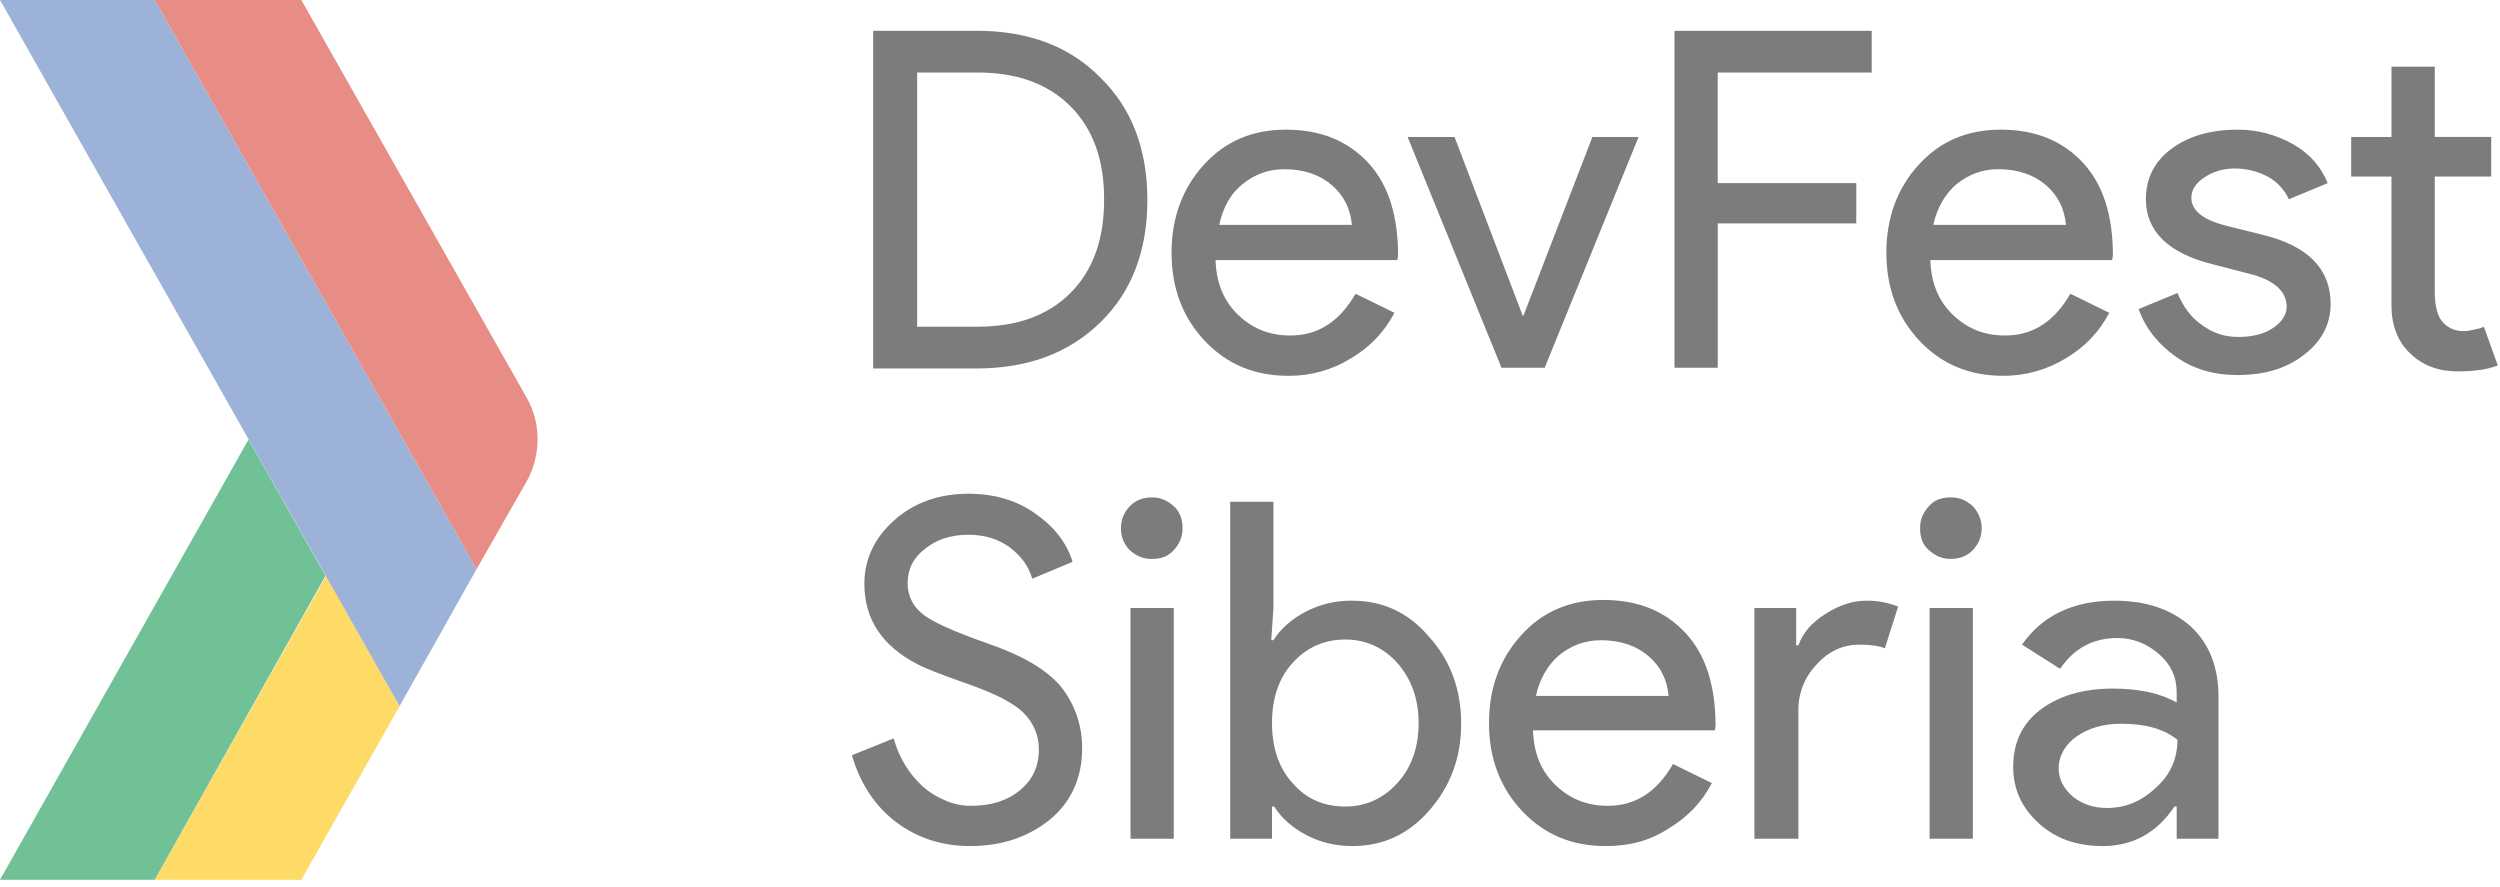
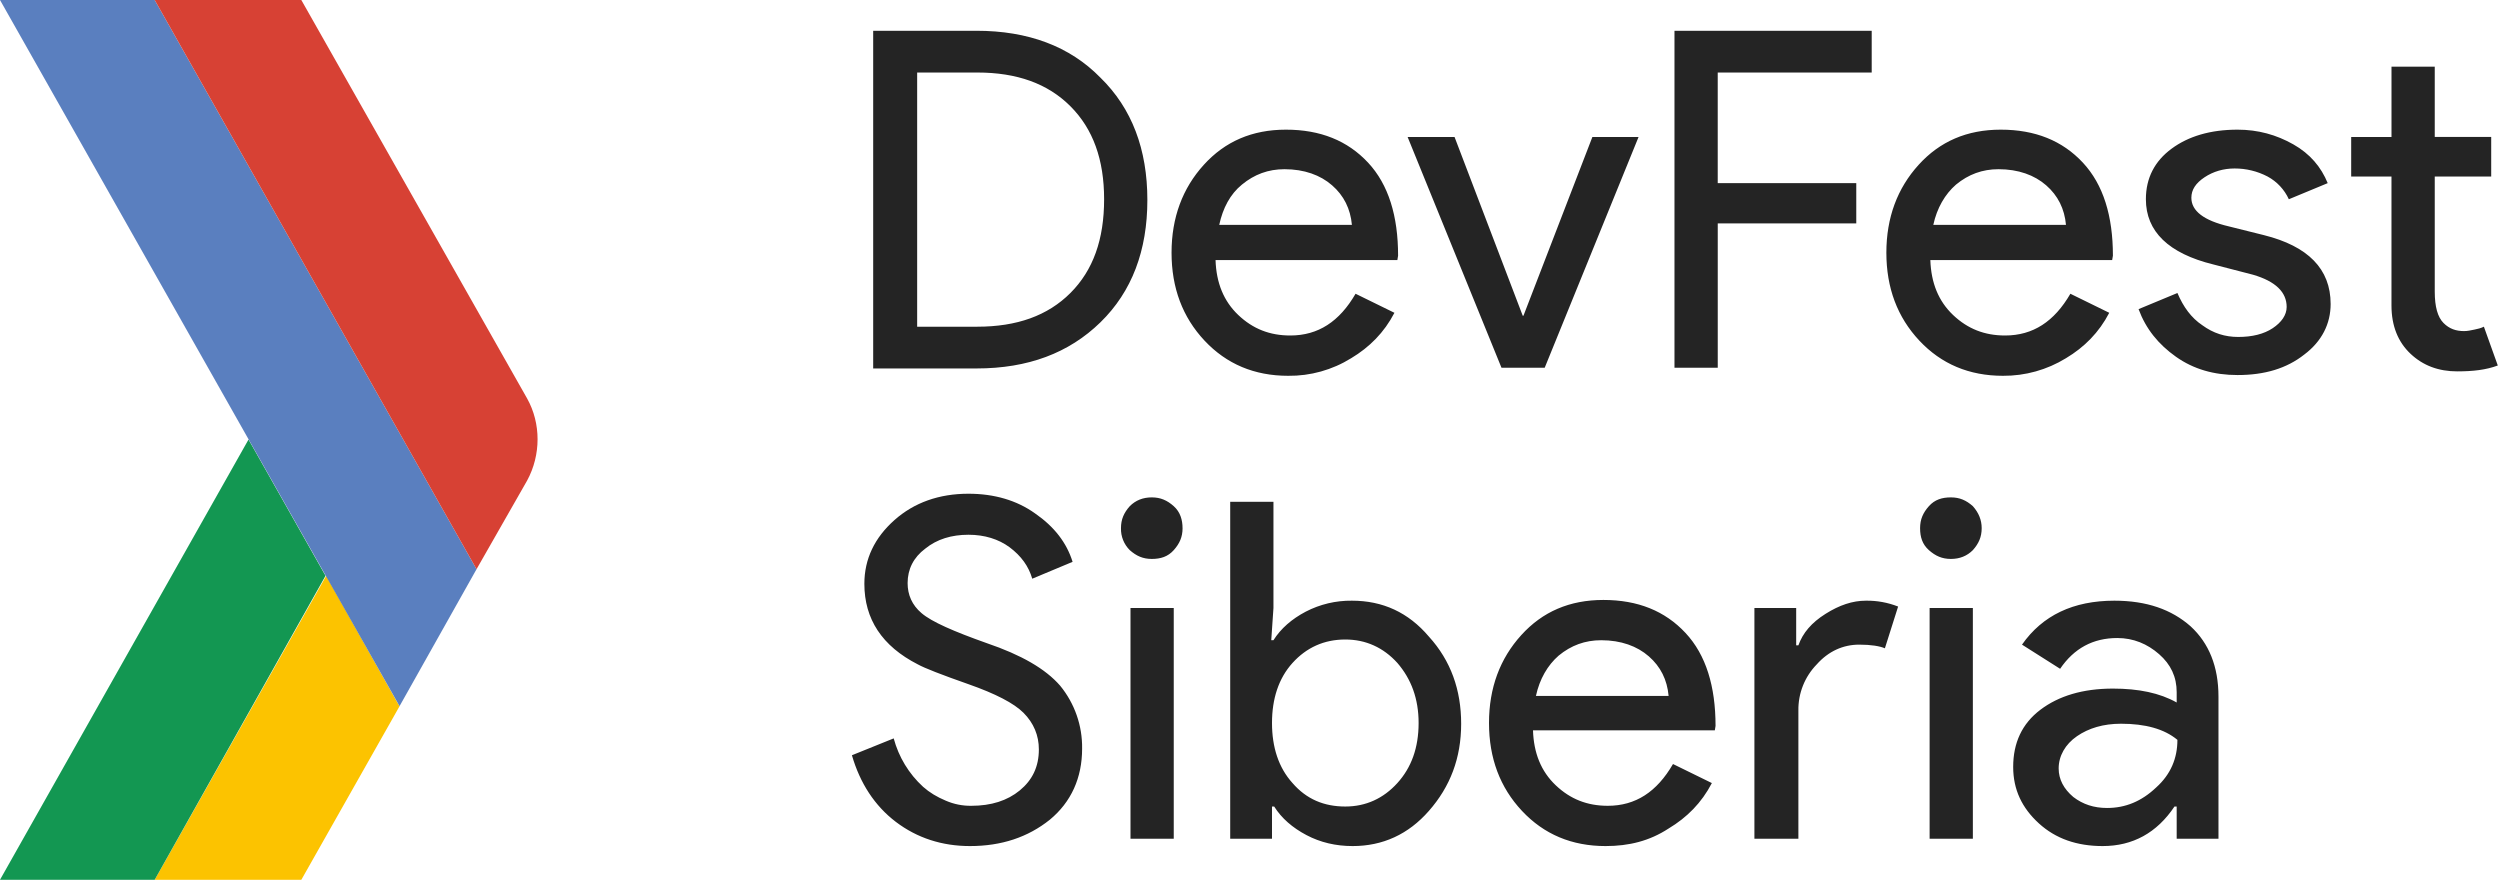
<svg xmlns="http://www.w3.org/2000/svg" width="110" height="39" viewBox="0 0 110 39">
-   <g fill="none" fill-rule="nonzero" opacity=".6">
+   <g fill="none" fill-rule="nonzero">
    <path fill="#FCC300" d="M17.484 30.91l-3.13-5.576L6.807 38.71h6.452l4.323-7.639z" />
    <path fill="#139752" d="M10.935 19.339l3.388 5.995L6.806 38.71H0z" />
    <path fill="#F0A70C" d="M13.258 38.71l4.323-7.639z" />
    <path fill="#5A7FBF" d="M6.806 0H0l17.58 31.071 3.388-6.027z" />
    <path fill="#D74134" d="M23.194 21.144c.612-1.128.612-2.514 0-3.61L13.258 0H6.806l14.162 25.044 2.226-3.9z" />
    <path fill="#516EB3" d="M17.58 31.071l1-1.74-1 1.74zM10.936 19.34L0 0l10.935 19.339z" />
    <path fill="#242424" d="M38.42 16.18V1.354h4.548c2.258 0 4.097.677 5.451 2.063 1.387 1.353 2.065 3.158 2.065 5.382 0 2.224-.678 4.03-2.065 5.383-1.387 1.354-3.193 2.03-5.451 2.03h-4.549v-.032zm1.935-12.99v11.185H43c1.742 0 3.097-.483 4.097-1.482 1-1 1.484-2.353 1.484-4.126 0-1.74-.484-3.094-1.484-4.093-1-1-2.355-1.483-4.097-1.483h-2.645zm16.322 13.345c-1.483 0-2.71-.516-3.677-1.547-.968-1.032-1.452-2.321-1.452-3.868 0-1.547.484-2.837 1.42-3.868.935-1.031 2.129-1.547 3.613-1.547 1.516 0 2.71.483 3.613 1.45s1.322 2.353 1.322 4.094l-.032.193h-8c.032 1 .355 1.805 1 2.418.645.612 1.387.902 2.29.902 1.226 0 2.161-.612 2.871-1.837l1.71.838c-.452.87-1.097 1.515-1.903 1.998a5.14 5.14 0 0 1-2.775.774zm-3.032-6.64h5.839c-.065-.709-.355-1.29-.871-1.74-.516-.452-1.226-.71-2.097-.71-.71 0-1.322.226-1.87.677-.517.42-.84 1.032-1 1.773zm14.323 6.285h-1.903l-4.13-10.153H64l3 7.865h.032l3.033-7.865h2.032l-4.13 10.153zm7.613-6.35v6.35h-1.904V1.354h8.678V3.19H75.58v4.867h6.096V9.83h-6.096zm12.548 6.705c-1.484 0-2.71-.516-3.677-1.547C83.484 13.956 83 12.667 83 11.12c0-1.547.484-2.837 1.42-3.868.935-1.031 2.128-1.547 3.612-1.547 1.516 0 2.71.483 3.613 1.45s1.323 2.353 1.323 4.094l-.033.193h-8c.033 1 .355 1.805 1 2.418.646.612 1.388.902 2.29.902 1.227 0 2.162-.612 2.872-1.837l1.71.838c-.452.87-1.097 1.515-1.904 1.998a5.22 5.22 0 0 1-2.774.774zm-3.064-6.64h5.838c-.064-.709-.355-1.29-.87-1.74-.517-.452-1.227-.71-2.098-.71-.71 0-1.322.226-1.87.677-.484.42-.84 1.032-1 1.773zm17.483 3.481c0 .87-.387 1.644-1.16 2.224-.775.612-1.743.902-2.936.902-1.033 0-1.936-.257-2.71-.805s-1.323-1.225-1.645-2.095l1.71-.71c.258.613.612 1.096 1.096 1.419.484.354 1 .515 1.58.515.614 0 1.13-.128 1.517-.386s.613-.58.613-.935c0-.645-.484-1.128-1.484-1.418l-1.742-.451c-1.968-.484-2.968-1.45-2.968-2.87 0-.934.387-1.675 1.13-2.223.741-.548 1.71-.838 2.903-.838.903 0 1.71.226 2.451.645.742.419 1.226.999 1.516 1.708l-1.71.709a2.158 2.158 0 0 0-.935-1 3.118 3.118 0 0 0-1.451-.354c-.484 0-.936.13-1.323.387-.387.258-.58.548-.58.902 0 .58.548 1 1.645 1.258l1.548.386c1.935.484 2.935 1.483 2.935 3.03zm5.581 2.965c-.839 0-1.516-.258-2.064-.773-.549-.516-.84-1.225-.84-2.128V7.768h-1.773v-1.74h1.774V2.932h1.903v3.094h2.484v1.74h-2.484v5.061c0 .677.13 1.128.387 1.386.258.258.549.355.903.355.162 0 .29-.033.452-.065.161-.032.29-.064.42-.129l.612 1.708c-.516.194-1.097.258-1.774.258zm-60.516 16.6c0 1.289-.484 2.352-1.42 3.126-.967.773-2.128 1.16-3.516 1.16-1.225 0-2.322-.354-3.258-1.063-.935-.71-1.58-1.709-1.935-2.933l1.839-.742a4.445 4.445 0 0 0 1.29 2.128c.29.257.613.45 1 .612a2.72 2.72 0 0 0 1.129.226c.87 0 1.58-.226 2.129-.677.548-.452.839-1.032.839-1.805 0-.613-.226-1.16-.678-1.612-.42-.419-1.226-.838-2.42-1.257-1.193-.419-1.935-.709-2.225-.87-1.58-.806-2.355-1.998-2.355-3.546 0-1.095.452-2.03 1.323-2.804.87-.773 1.968-1.16 3.258-1.16 1.129 0 2.129.29 2.935.87.84.58 1.387 1.29 1.646 2.127l-1.775.742c-.16-.548-.484-1-1-1.386-.484-.355-1.096-.548-1.806-.548-.742 0-1.387.193-1.903.612-.516.387-.775.903-.775 1.515 0 .516.194.967.613 1.322.452.386 1.42.805 2.871 1.321 1.516.516 2.581 1.128 3.226 1.87a4.27 4.27 0 0 1 .968 2.771zm4.42-9.702c0 .387-.13.677-.388.967-.258.29-.58.387-.968.387-.387 0-.677-.13-.967-.387a1.311 1.311 0 0 1-.387-.967c0-.387.129-.677.387-.967.258-.258.58-.387.967-.387.388 0 .678.129.968.387.29.258.387.612.387.967zm-.388 3.513v10.153h-1.903V26.752h1.903zm7.871 10.475c-.742 0-1.42-.16-2.032-.483-.613-.323-1.097-.742-1.42-1.257h-.096v1.418h-1.839V22.079h1.903v4.673l-.097 1.418h.097c.323-.515.807-.934 1.42-1.257a4.299 4.299 0 0 1 2.032-.483c1.355 0 2.484.515 3.387 1.58.968 1.063 1.42 2.352 1.42 3.835 0 1.515-.485 2.772-1.42 3.835-.903 1.032-2.032 1.547-3.355 1.547zm-.322-1.74c.903 0 1.677-.355 2.29-1.032.613-.676.935-1.547.935-2.643 0-1.063-.322-1.933-.935-2.643-.613-.676-1.387-1.031-2.29-1.031-.936 0-1.71.355-2.323 1.031-.613.677-.903 1.58-.903 2.643 0 1.064.29 1.967.903 2.643.613.71 1.387 1.032 2.323 1.032zm11.451 1.74c-1.484 0-2.71-.515-3.677-1.547-.968-1.031-1.452-2.32-1.452-3.868 0-1.547.484-2.836 1.42-3.867.935-1.032 2.129-1.547 3.612-1.547 1.517 0 2.71.483 3.613 1.45.904.967 1.323 2.353 1.323 4.093l-.032.194h-8c.032.999.354 1.805 1 2.417.645.612 1.387.903 2.29.903 1.226 0 2.161-.613 2.87-1.838l1.71.838c-.451.87-1.096 1.515-1.903 1.999-.838.548-1.742.773-2.774.773zm-3.064-6.607h5.838c-.064-.71-.354-1.29-.87-1.74-.517-.452-1.226-.71-2.097-.71-.71 0-1.323.226-1.871.677-.484.42-.84 1.032-1 1.773zm11.516 6.285h-1.903V26.752h1.838v1.644h.097c.194-.548.58-1 1.194-1.386.612-.387 1.193-.58 1.774-.58a3.72 3.72 0 0 1 1.42.258l-.582 1.837c-.225-.097-.612-.161-1.129-.161-.71 0-1.354.29-1.87.87a2.847 2.847 0 0 0-.807 2.03v5.641h-.032zm8.097-13.666c0 .387-.13.677-.388.967-.258.258-.58.387-.967.387s-.678-.13-.968-.387c-.29-.258-.387-.58-.387-.967s.129-.677.387-.967c.258-.29.58-.387.968-.387.387 0 .677.129.967.387.259.29.388.612.388.967zm-.388 3.513v10.153h-1.903V26.752h1.903zm3.775 7.059c0 .483.225.902.645 1.257.42.322.903.483 1.484.483.806 0 1.516-.29 2.161-.902.645-.58.935-1.29.935-2.095-.58-.484-1.419-.71-2.483-.71-.775 0-1.42.194-1.936.549-.516.354-.806.87-.806 1.418zm2.451-7.381c1.42 0 2.516.387 3.355 1.128.807.741 1.226 1.773 1.226 3.094v6.253h-1.839v-1.418h-.097c-.774 1.16-1.838 1.74-3.16 1.74-1.13 0-2.065-.322-2.807-.999s-1.13-1.483-1.13-2.482c0-1.063.388-1.901 1.194-2.514.807-.612 1.871-.934 3.194-.934 1.129 0 2.064.193 2.806.612v-.451c0-.677-.258-1.225-.774-1.676-.516-.452-1.129-.71-1.839-.71-1.064 0-1.903.452-2.516 1.354l-1.677-1.063c.903-1.29 2.258-1.934 4.064-1.934z" />
  </g>
</svg>
